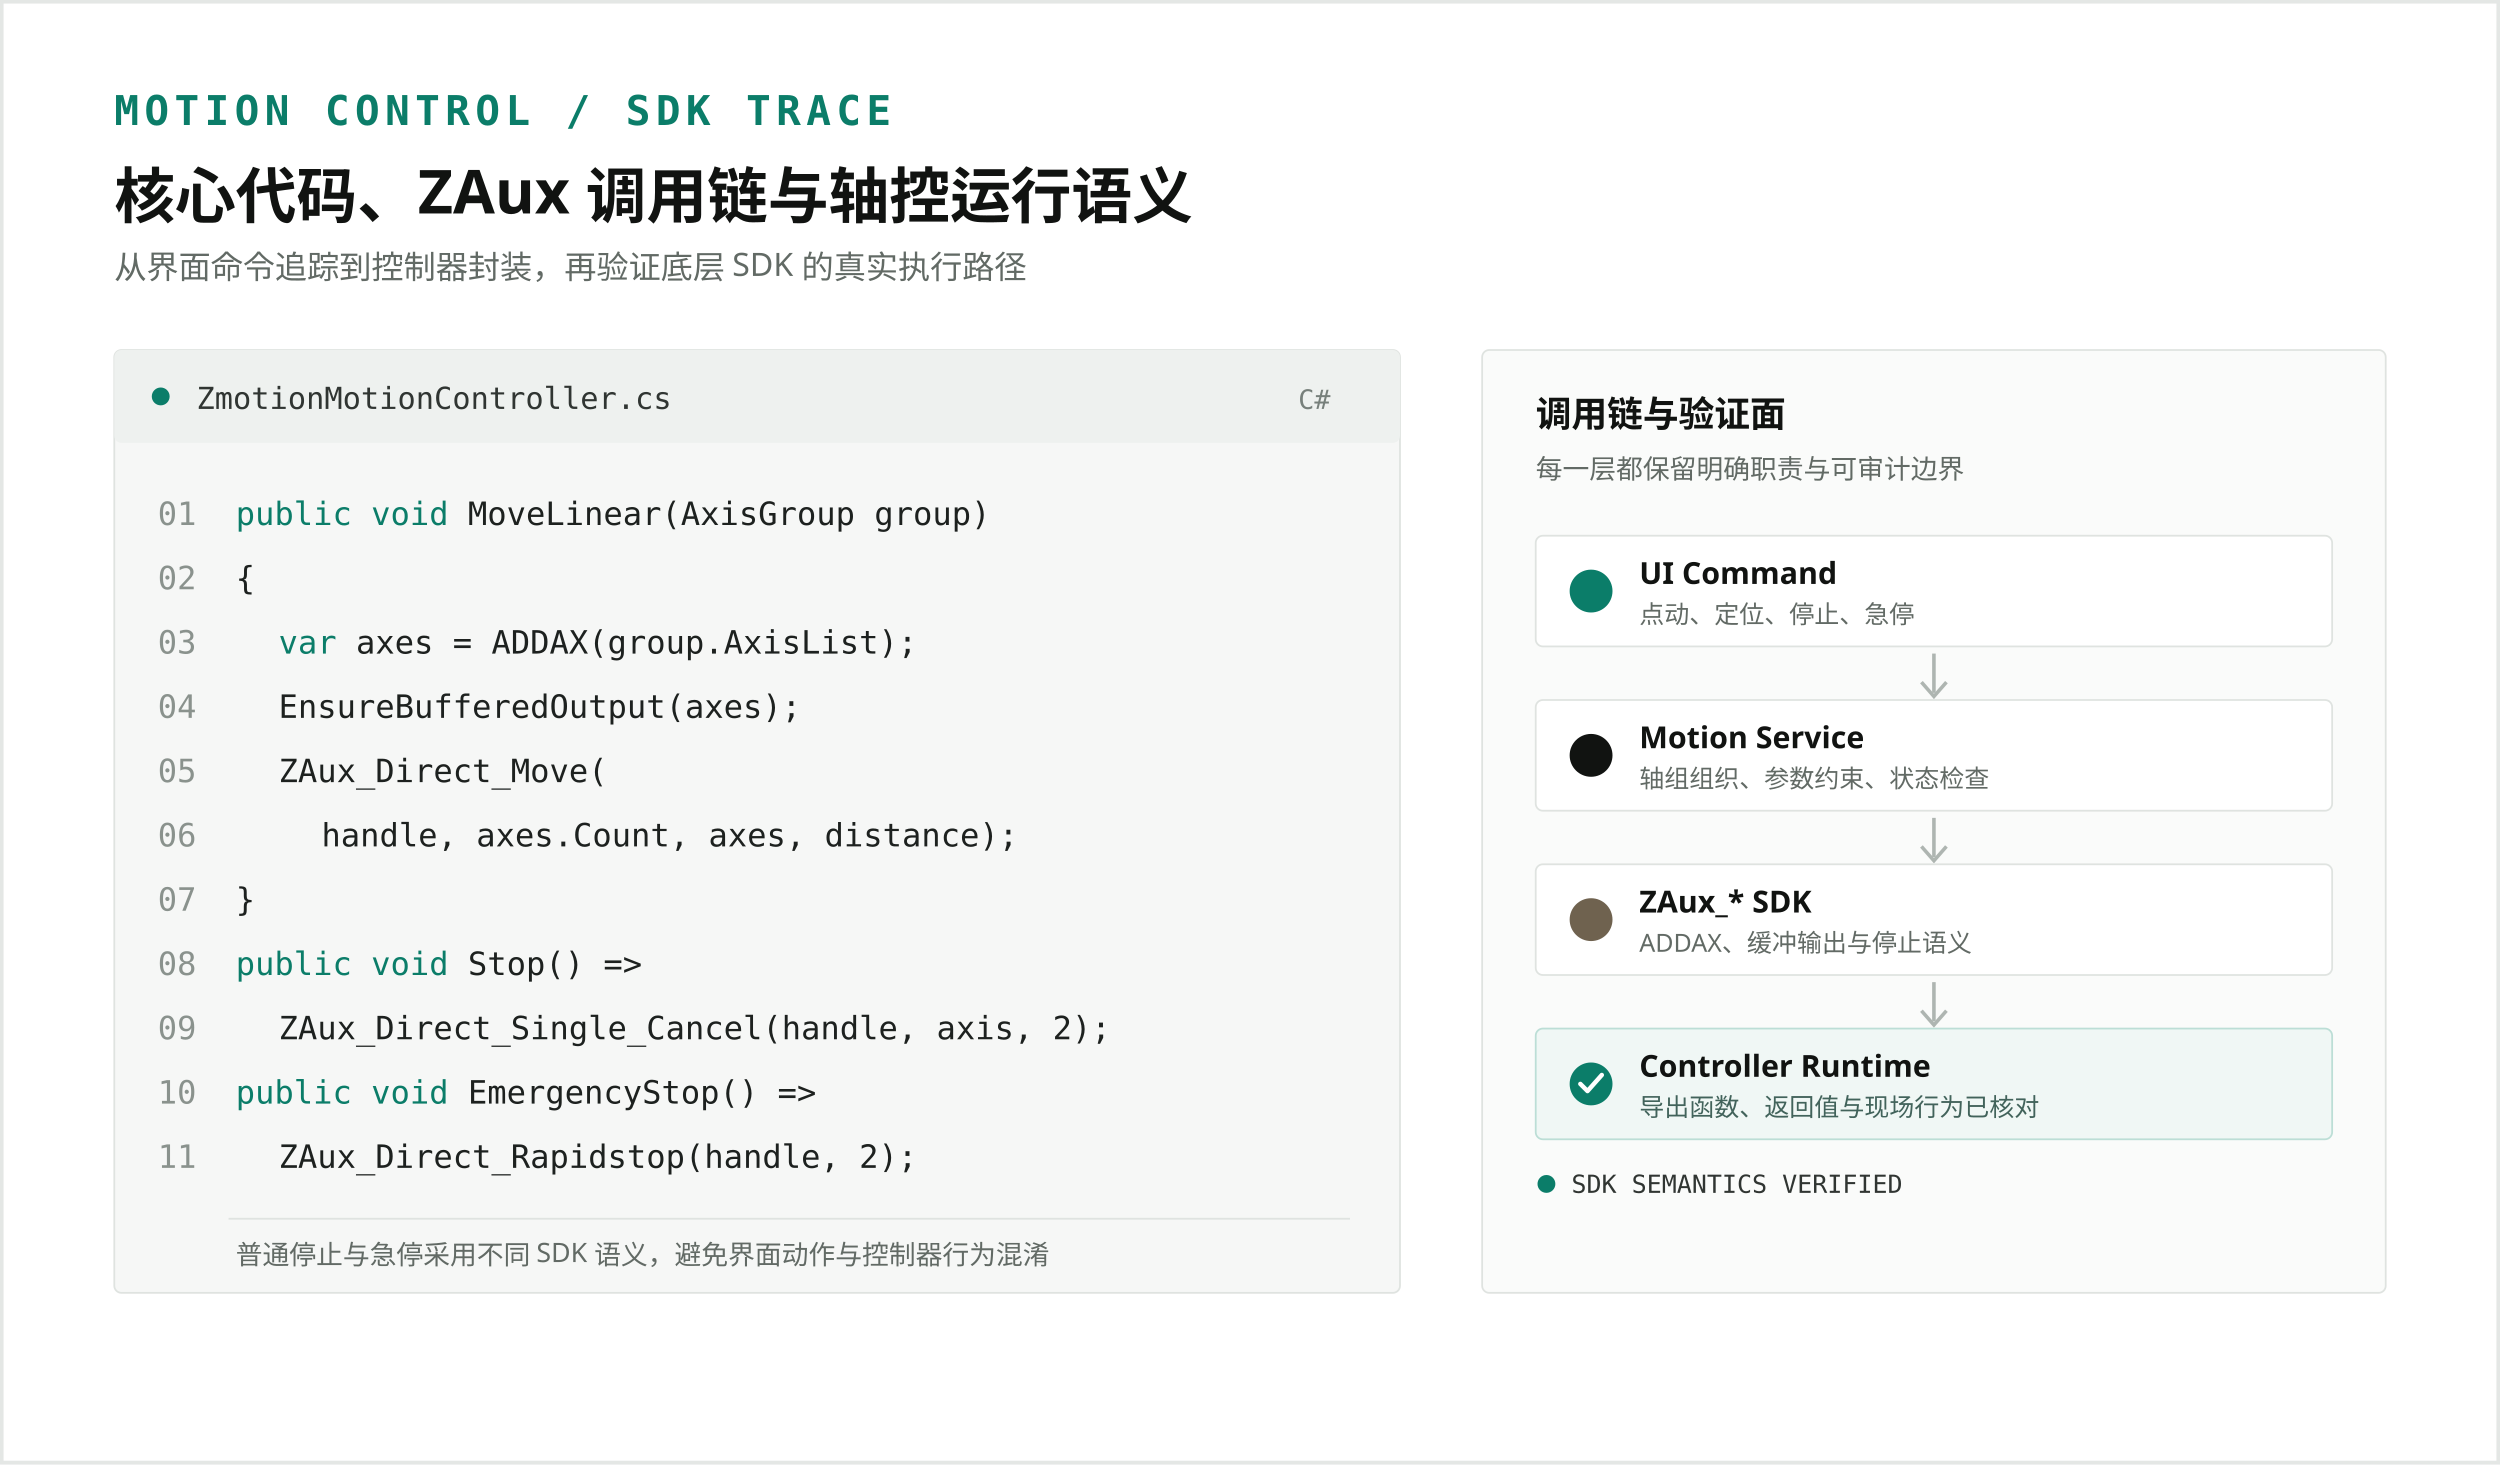
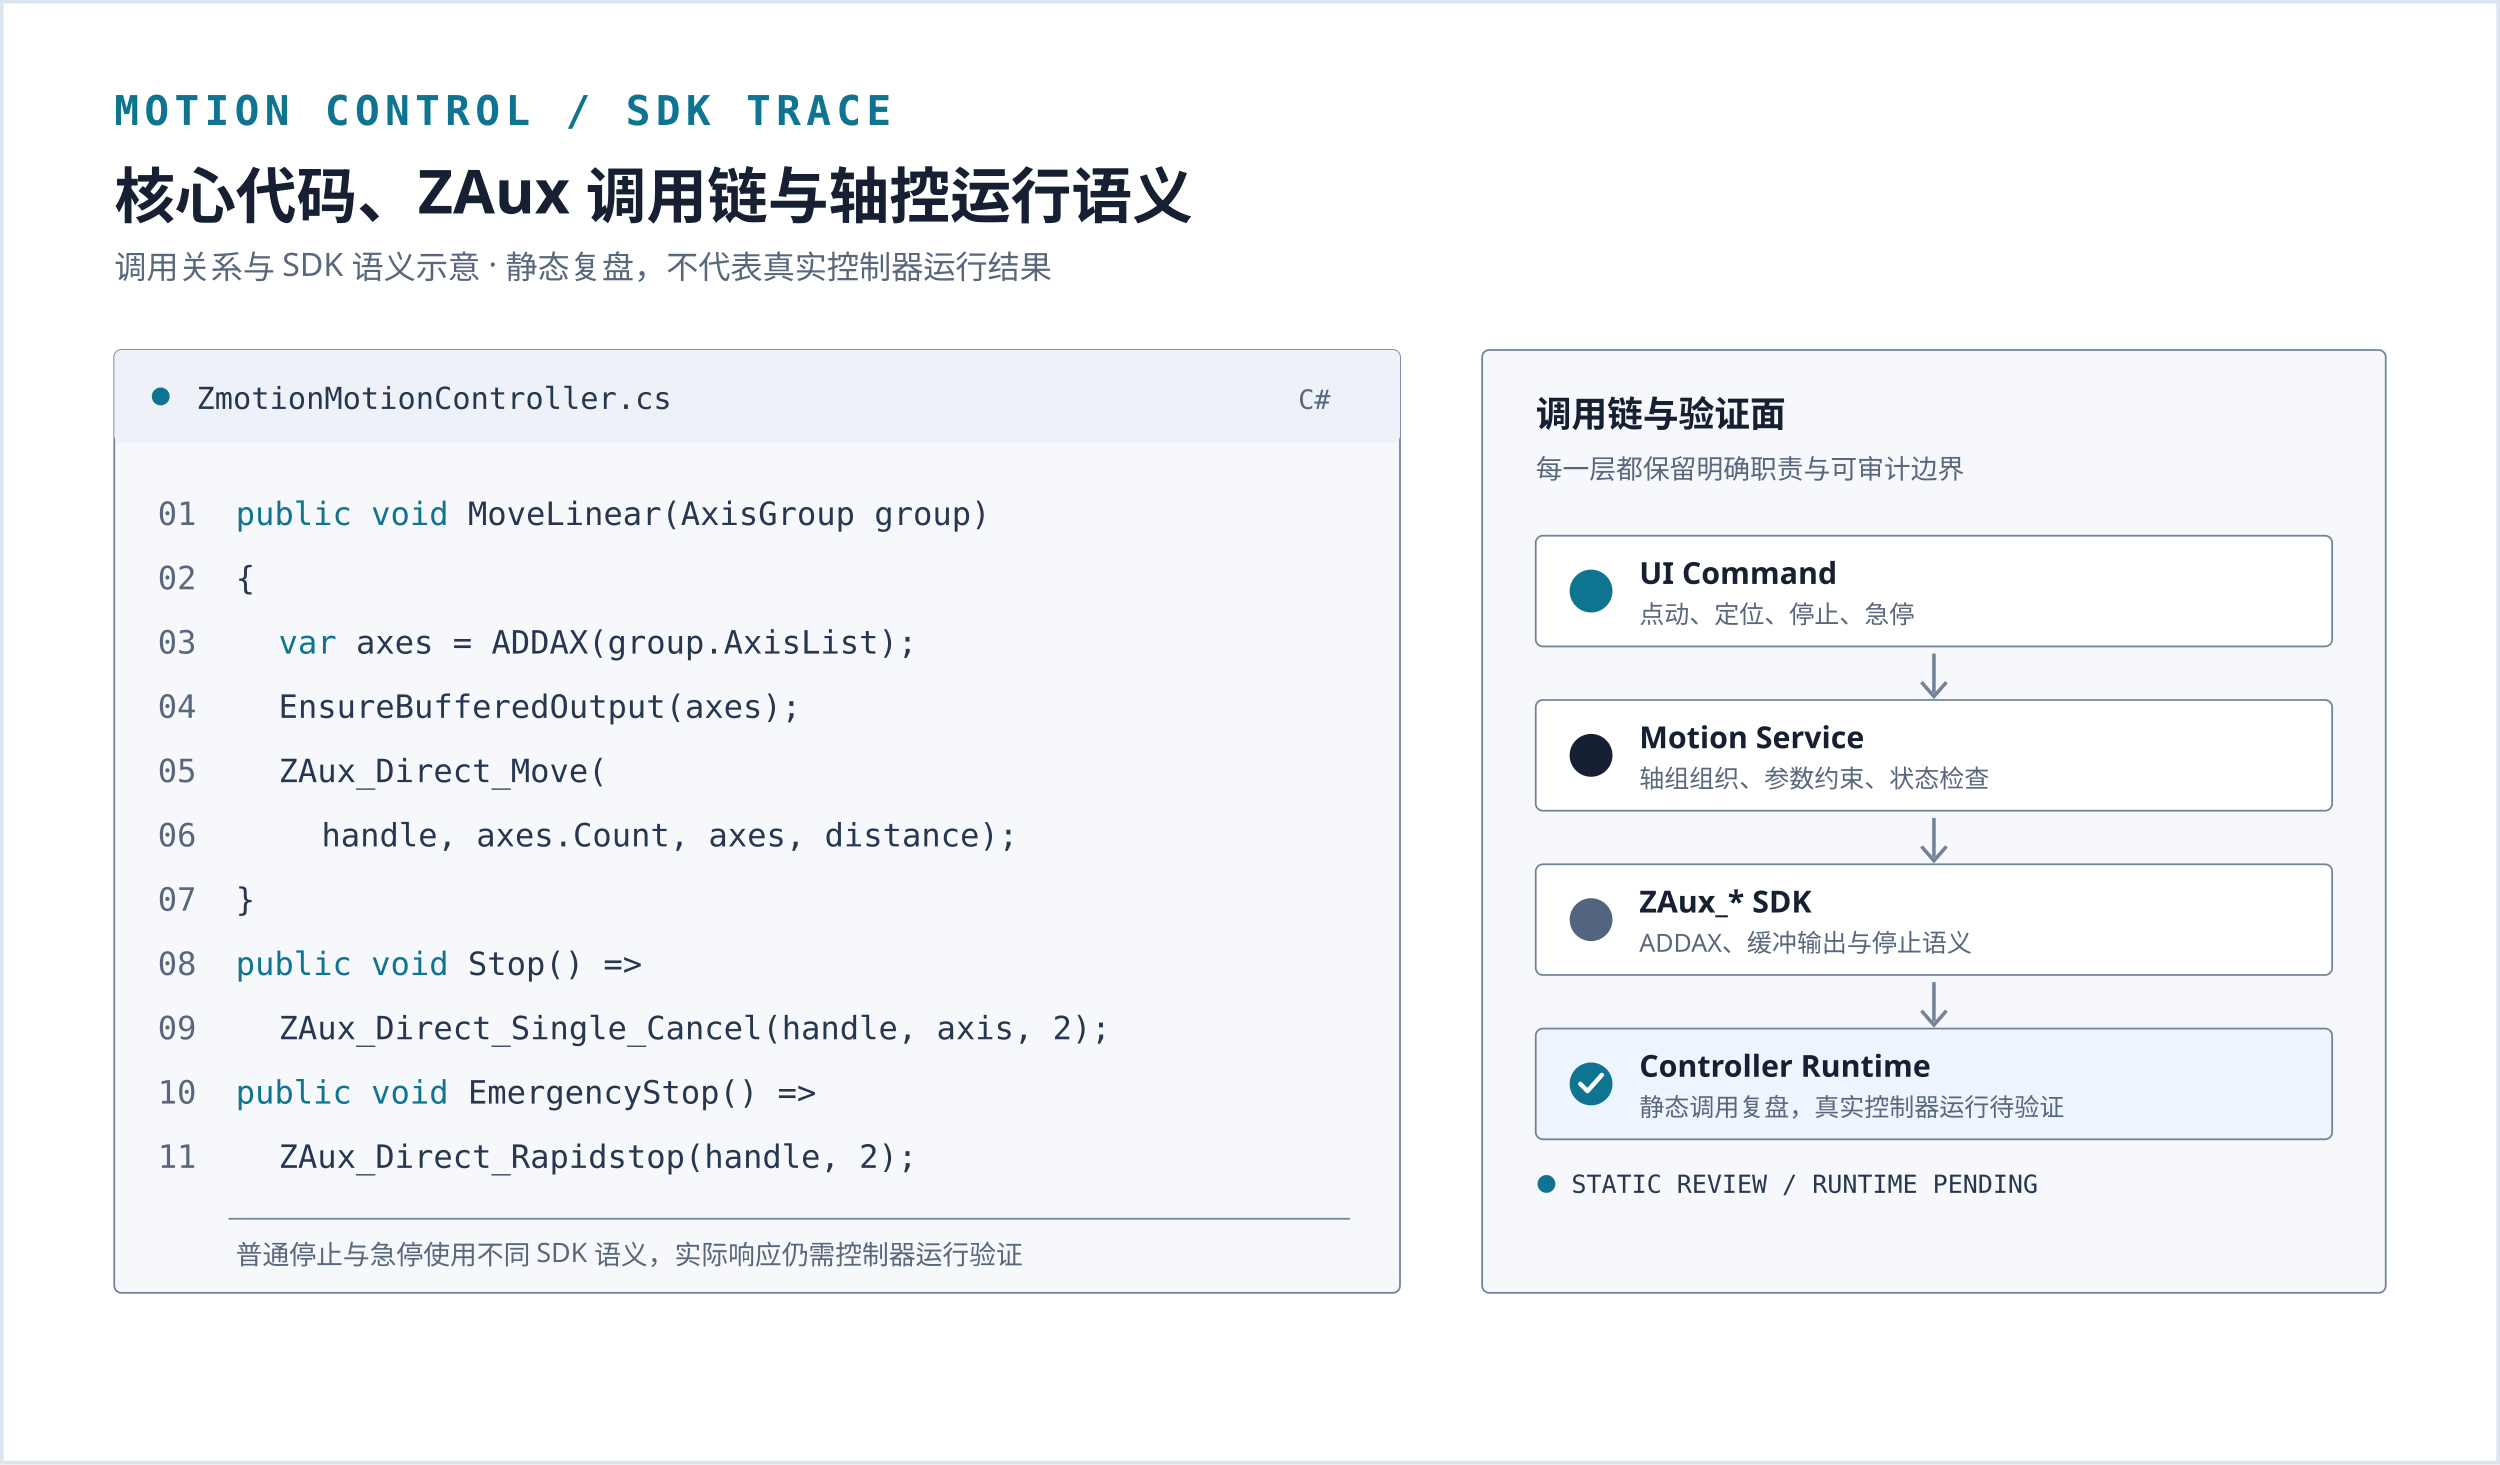
<svg xmlns="http://www.w3.org/2000/svg" viewBox="0 0 1400 820" role="img" aria-label="运动控制核心代码与调用链">
  <rect width="1400" height="820" fill="#ffffff" />
-   <rect x="1" y="1" width="1398" height="818" fill="none" stroke="#e4e7e5" stroke-width="2" />
+   <rect x="1" y="1" width="1398" height="818" fill="none" stroke="#dce4ef" stroke-width="2" />
  <g font-family="Microsoft YaHei UI, Segoe UI, sans-serif">
-     <text x="64" y="70" fill="#0b7d69" font-family="Consolas, monospace" font-size="23" font-weight="700" letter-spacing="3">MOTION CONTROL / SDK TRACE</text>
-     <text x="64" y="122" fill="#111311" font-size="34" font-weight="700">核心代码、ZAux 调用链与轴控运行语义</text>
-     <text x="64" y="156" fill="#626a65" font-size="18">从界面命令追踪到控制器封装，再验证底层 SDK 的真实执行路径</text>
+     <text x="64" y="70" fill="#0e7490" font-family="Consolas, monospace" font-size="23" font-weight="700" letter-spacing="3">MOTION CONTROL / SDK TRACE</text>
+     <text x="64" y="122" fill="#172033" font-size="34" font-weight="700">核心代码、ZAux 调用链与轴控运行语义</text>
+     <text x="64" y="156" fill="#59677c" font-size="18">调用关系与 SDK 语义示意 · 静态复盘，不代表真实控制器运行结果</text>
  </g>
  <g transform="translate(64 196)">
-     <rect width="720" height="528" rx="4" fill="#f6f7f6" stroke="#dfe3e0" />
-     <rect width="720" height="52" rx="4" fill="#eef1ef" />
-     <circle cx="26" cy="26" r="5" fill="#0b7d69" />
-     <text x="46" y="33" fill="#303532" font-family="Consolas, monospace" font-size="17">ZmotionMotionController.cs</text>
-     <text x="663" y="33" fill="#77807b" font-family="Consolas, monospace" font-size="15">C#</text>
+     <rect width="720" height="528" rx="4" fill="#f6f8fc" stroke="#738398" />
+     <rect width="720" height="52" rx="4" fill="#eef2f8" />
+     <circle cx="26" cy="26" r="5" fill="#0e7490" />
+     <text x="46" y="33" fill="#26374f" font-family="Consolas, monospace" font-size="17">ZmotionMotionController.cs</text>
+     <text x="663" y="33" fill="#59677c" font-family="Consolas, monospace" font-size="15">C#</text>
    <g font-family="Consolas, monospace" font-size="18">
-       <g fill="#8a928d" text-anchor="end">
+       <g fill="#59677c" text-anchor="end">
        <text x="46" y="98">01</text>
        <text x="46" y="134">02</text>
        <text x="46" y="170">03</text>
        <text x="46" y="206">04</text>
        <text x="46" y="242">05</text>
        <text x="46" y="278">06</text>
        <text x="46" y="314">07</text>
        <text x="46" y="350">08</text>
        <text x="46" y="386">09</text>
        <text x="46" y="422">10</text>
        <text x="46" y="458">11</text>
      </g>
-       <g fill="#1d211f">
+       <g fill="#26374f">
        <text x="68" y="98">
-           <tspan fill="#0b7d69">public void</tspan> MoveLinear(AxisGroup group)</text>
+           <tspan fill="#0e7490">public void</tspan> MoveLinear(AxisGroup group)</text>
        <text x="68" y="134">{</text>
        <text x="92" y="170">
-           <tspan fill="#0b7d69">var</tspan> axes = ADDAX(group.AxisList);</text>
+           <tspan fill="#0e7490">var</tspan> axes = ADDAX(group.AxisList);</text>
        <text x="92" y="206">EnsureBufferedOutput(axes);</text>
        <text x="92" y="242">ZAux_Direct_Move(</text>
        <text x="116" y="278">handle, axes.Count, axes, distance);</text>
        <text x="68" y="314">}</text>
        <text x="68" y="350">
-           <tspan fill="#0b7d69">public void</tspan> Stop() =&gt;</text>
+           <tspan fill="#0e7490">public void</tspan> Stop() =&gt;</text>
        <text x="92" y="386">ZAux_Direct_Single_Cancel(handle, axis, 2);</text>
        <text x="68" y="422">
-           <tspan fill="#0b7d69">public void</tspan> EmergencyStop() =&gt;</text>
+           <tspan fill="#0e7490">public void</tspan> EmergencyStop() =&gt;</text>
        <text x="92" y="458">ZAux_Direct_Rapidstop(handle, 2);</text>
      </g>
    </g>
-     <rect x="64" y="486" width="628" height="1" fill="#dfe3e0" />
-     <text x="68" y="512" fill="#626a65" font-family="Microsoft YaHei UI, sans-serif" font-size="15">普通停止与急停采用不同 SDK 语义，避免界面动作与控制器行为混淆</text>
+     <rect x="64" y="486" width="628" height="1" fill="#738398" />
+     <text x="68" y="512" fill="#59677c" font-family="Microsoft YaHei UI, sans-serif" font-size="15">普通停止与急停使用不同 SDK 语义，实际响应仍需控制器运行验证</text>
  </g>
  <g transform="translate(830 196)" font-family="Microsoft YaHei UI, Segoe UI, sans-serif">
-     <rect width="506" height="528" rx="4" fill="#fafbfa" stroke="#dfe3e0" />
-     <text x="30" y="43" fill="#111311" font-size="20" font-weight="700">调用链与验证面</text>
-     <text x="30" y="72" fill="#626a65" font-size="15">每一层都保留明确职责与可审计边界</text>
+     <rect width="506" height="528" rx="4" fill="#f6f8fc" stroke="#738398" />
+     <text x="30" y="43" fill="#172033" font-size="20" font-weight="700">调用链与验证面</text>
+     <text x="30" y="72" fill="#59677c" font-size="15">每一层都保留明确职责与可审计边界</text>
    <g transform="translate(30 104)">
-       <rect width="446" height="62" rx="4" fill="#ffffff" stroke="#dfe3e0" />
-       <circle cx="31" cy="31" r="12" fill="#0b7d69" />
-       <text x="58" y="27" fill="#111311" font-size="17" font-weight="700">UI Command</text>
-       <text x="58" y="49" fill="#626a65" font-size="14">点动、定位、停止、急停</text>
-       <path d="M223 66v22" stroke="#aeb5b1" stroke-width="2" />
-       <path d="m216 82 7 8 7-8" fill="none" stroke="#aeb5b1" stroke-width="2" />
-       <rect y="92" width="446" height="62" rx="4" fill="#ffffff" stroke="#dfe3e0" />
-       <circle cx="31" cy="123" r="12" fill="#111311" />
-       <text x="58" y="119" fill="#111311" font-size="17" font-weight="700">Motion Service</text>
-       <text x="58" y="141" fill="#626a65" font-size="14">轴组组织、参数约束、状态检查</text>
-       <path d="M223 158v22" stroke="#aeb5b1" stroke-width="2" />
-       <path d="m216 174 7 8 7-8" fill="none" stroke="#aeb5b1" stroke-width="2" />
-       <rect y="184" width="446" height="62" rx="4" fill="#ffffff" stroke="#dfe3e0" />
-       <circle cx="31" cy="215" r="12" fill="#6f624f" />
-       <text x="58" y="211" fill="#111311" font-size="17" font-weight="700">ZAux_* SDK</text>
-       <text x="58" y="233" fill="#626a65" font-size="14">ADDAX、缓冲输出与停止语义</text>
-       <path d="M223 250v22" stroke="#aeb5b1" stroke-width="2" />
-       <path d="m216 266 7 8 7-8" fill="none" stroke="#aeb5b1" stroke-width="2" />
-       <rect y="276" width="446" height="62" rx="4" fill="#f0f7f5" stroke="#bcded6" />
-       <circle cx="31" cy="307" r="12" fill="#0b7d69" />
+       <rect width="446" height="62" rx="4" fill="#ffffff" stroke="#738398" />
+       <circle cx="31" cy="31" r="12" fill="#0e7490" />
+       <text x="58" y="27" fill="#172033" font-size="17" font-weight="700">UI Command</text>
+       <text x="58" y="49" fill="#59677c" font-size="14">点动、定位、停止、急停</text>
+       <path d="M223 66v22" stroke="#738398" stroke-width="2" />
+       <path d="m216 82 7 8 7-8" fill="none" stroke="#738398" stroke-width="2" />
+       <rect y="92" width="446" height="62" rx="4" fill="#ffffff" stroke="#738398" />
+       <circle cx="31" cy="123" r="12" fill="#172033" />
+       <text x="58" y="119" fill="#172033" font-size="17" font-weight="700">Motion Service</text>
+       <text x="58" y="141" fill="#59677c" font-size="14">轴组组织、参数约束、状态检查</text>
+       <path d="M223 158v22" stroke="#738398" stroke-width="2" />
+       <path d="m216 174 7 8 7-8" fill="none" stroke="#738398" stroke-width="2" />
+       <rect y="184" width="446" height="62" rx="4" fill="#ffffff" stroke="#738398" />
+       <circle cx="31" cy="215" r="12" fill="#52657f" />
+       <text x="58" y="211" fill="#172033" font-size="17" font-weight="700">ZAux_* SDK</text>
+       <text x="58" y="233" fill="#59677c" font-size="14">ADDAX、缓冲输出与停止语义</text>
+       <path d="M223 250v22" stroke="#738398" stroke-width="2" />
+       <path d="m216 266 7 8 7-8" fill="none" stroke="#738398" stroke-width="2" />
+       <rect y="276" width="446" height="62" rx="4" fill="#eff5ff" stroke="#738398" />
+       <circle cx="31" cy="307" r="12" fill="#0e7490" />
      <path d="m25 307 4 4 8-9" fill="none" stroke="#ffffff" stroke-width="2.5" stroke-linecap="round" stroke-linejoin="round" />
-       <text x="58" y="303" fill="#111311" font-size="17" font-weight="700">Controller Runtime</text>
-       <text x="58" y="325" fill="#42635b" font-size="14">导出函数、返回值与现场行为已核对</text>
+       <text x="58" y="303" fill="#172033" font-size="17" font-weight="700">Controller Runtime</text>
+       <text x="58" y="325" fill="#59677c" font-size="14">静态调用复盘，真实控制器运行待验证</text>
    </g>
    <g transform="translate(30 468)" font-family="Consolas, monospace" font-size="14">
-       <circle cx="6" cy="-1" r="5" fill="#0b7d69" />
-       <text x="20" y="4" fill="#303532">SDK SEMANTICS VERIFIED</text>
+       <circle cx="6" cy="-1" r="5" fill="#0e7490" />
+       <text x="20" y="4" fill="#26374f">STATIC REVIEW / RUNTIME PENDING</text>
    </g>
  </g>
</svg>
